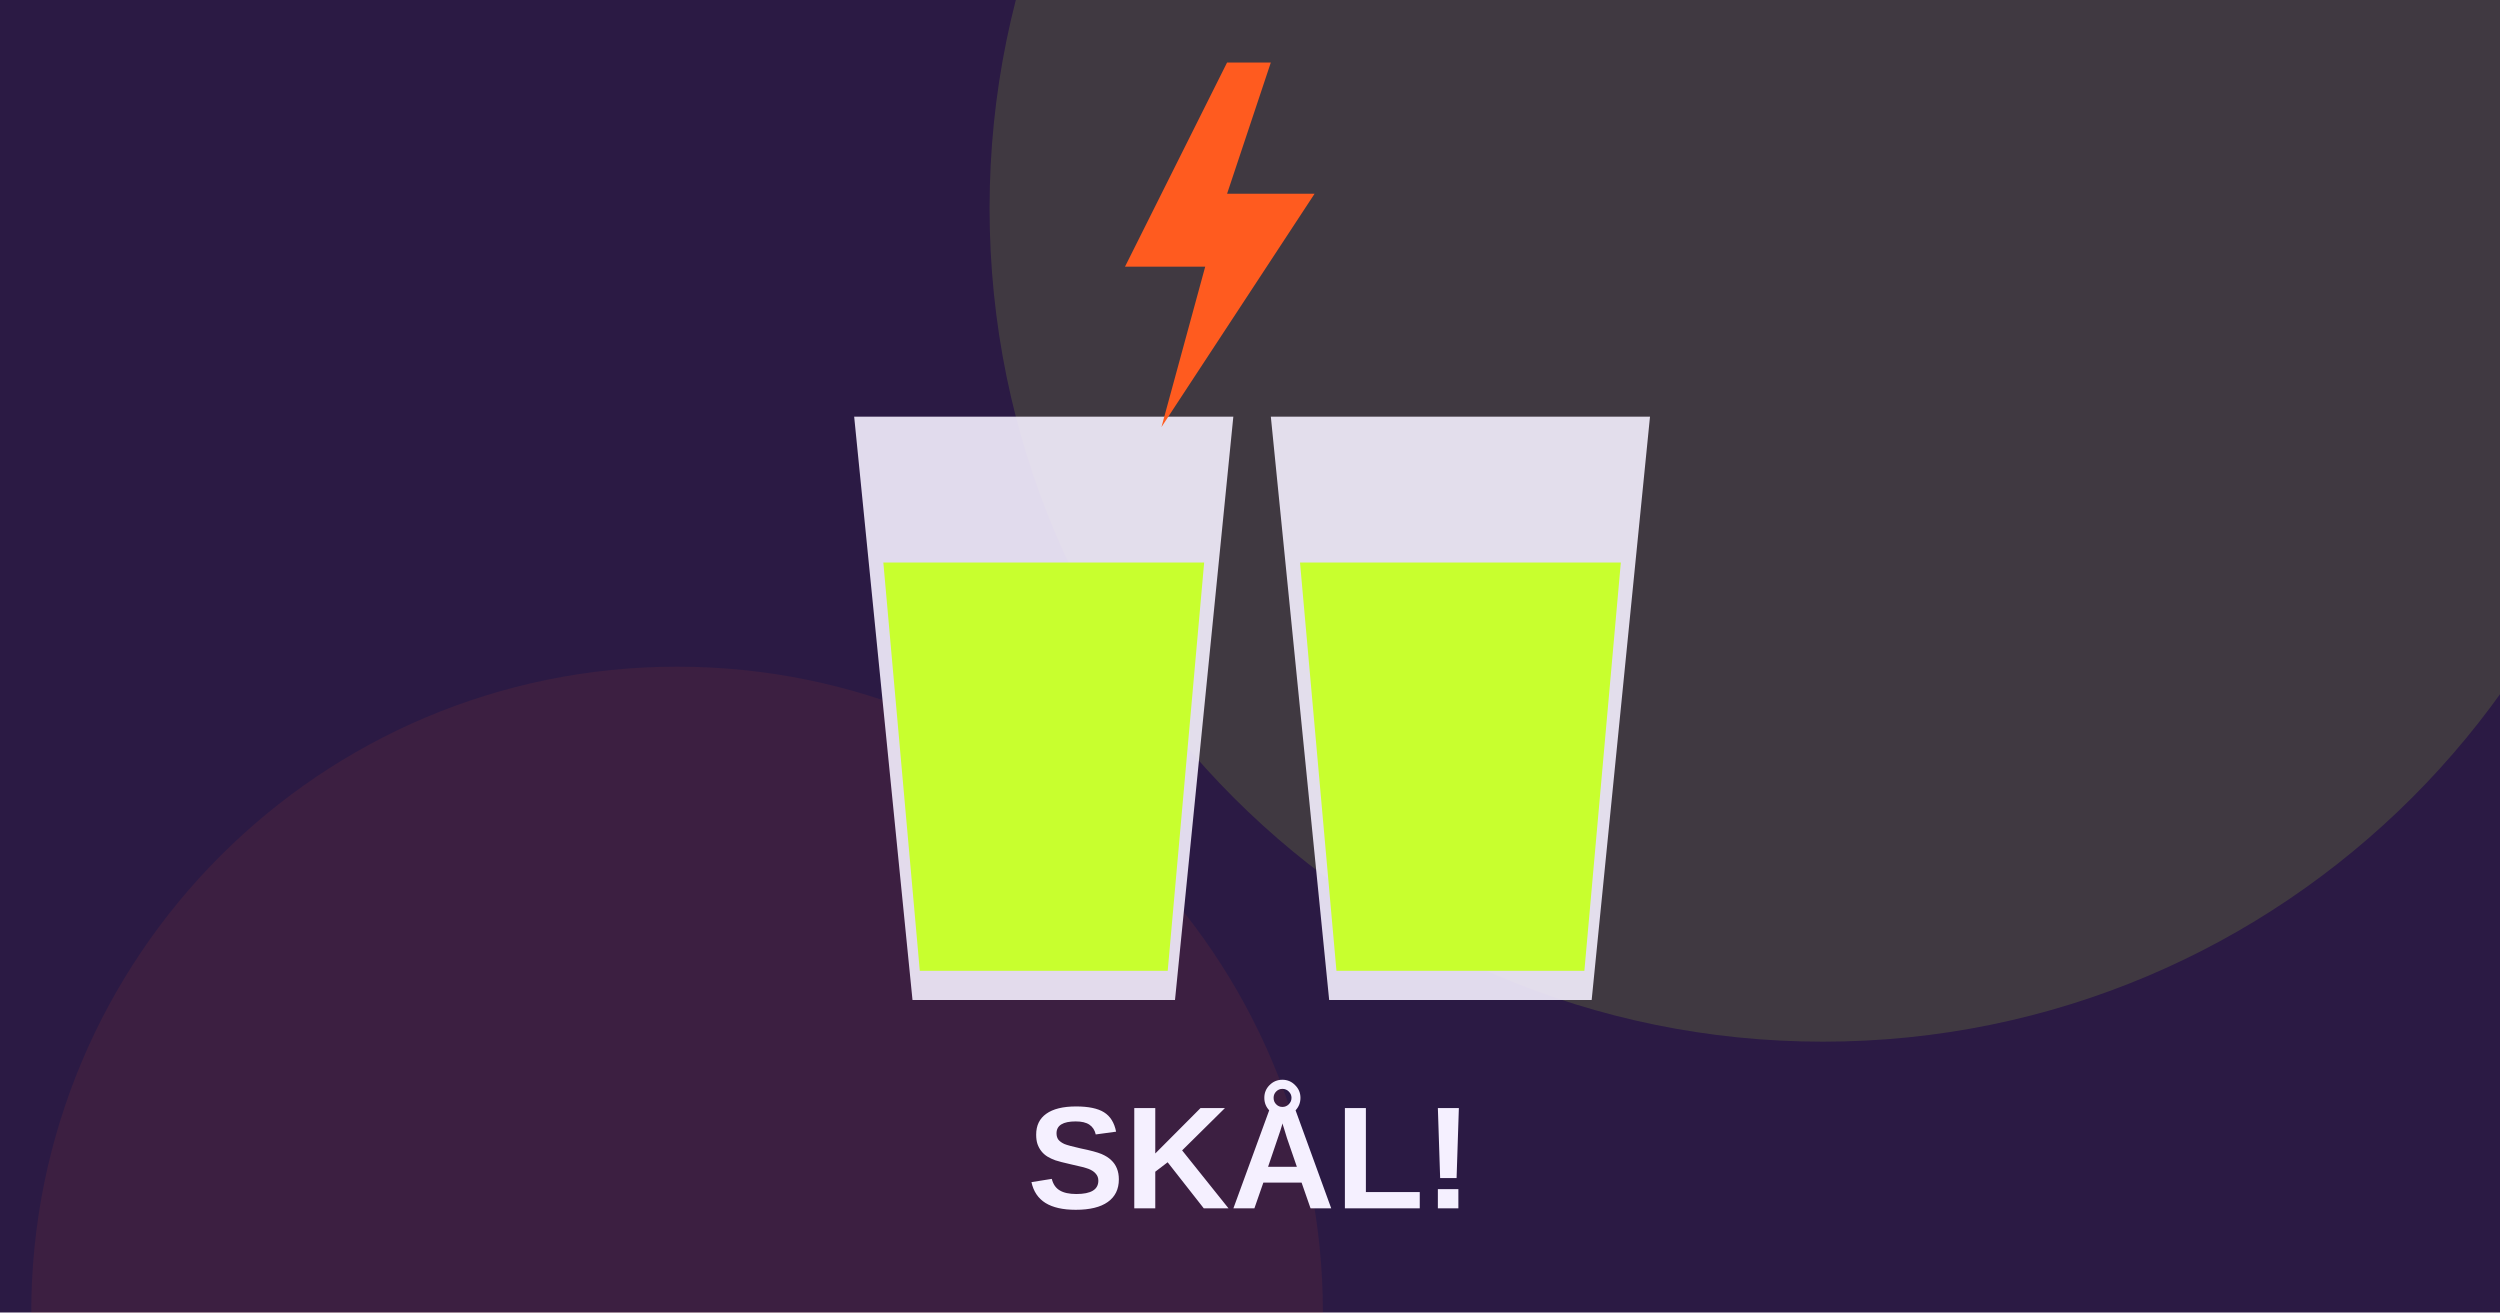
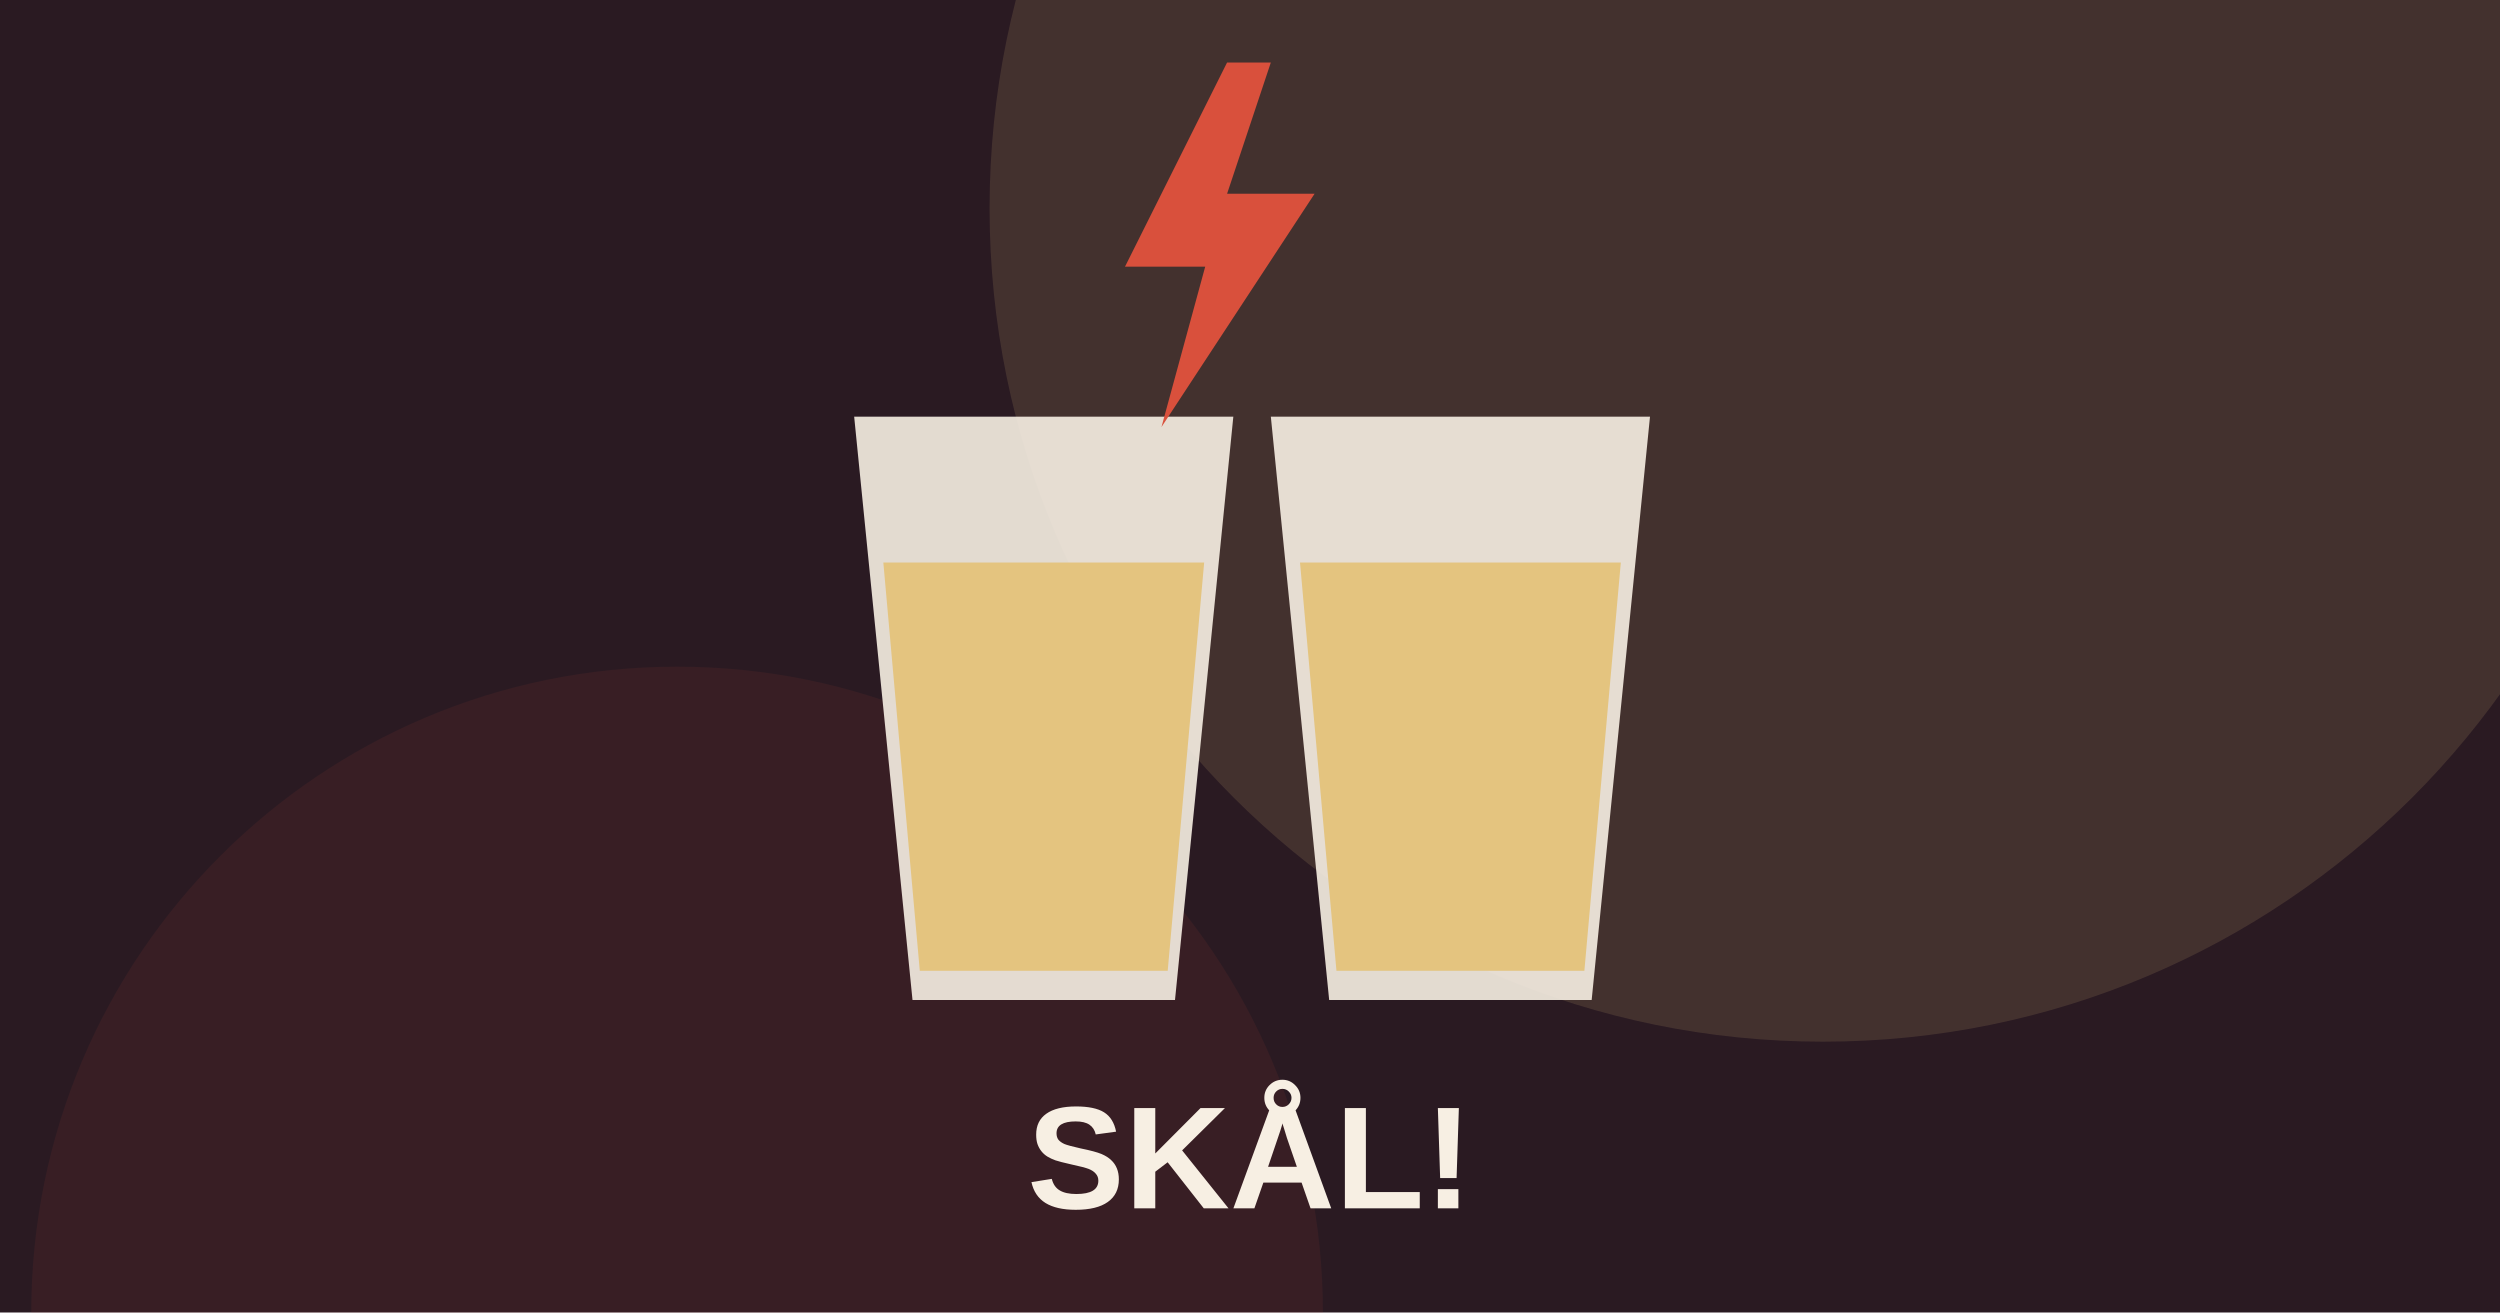
<svg xmlns="http://www.w3.org/2000/svg" viewBox="0 0 240 126" width="240" height="126">
-   <rect width="240" height="126" fill="#2B1A44" />
-   <circle cx="175" cy="20" r="80" fill="#C8FF2E" opacity=".14" />
-   <circle cx="65" cy="126" r="62" fill="#FF5B1F" opacity=".08" />
-   <path d="M82 40 L118.4 40 L112.8 96.0 L87.6 96.0 Z" fill="#F5F0FF" opacity=".9" />
-   <path d="M84.8 54.0 L115.6 54.0 L112.1 93.2 L88.3 93.2 Z" fill="#C8FF2E" />
-   <path d="M122 40 L158.4 40 L152.8 96.0 L127.6 96.0 Z" fill="#F5F0FF" opacity=".9" />
-   <path d="M124.8 54.0 L155.6 54.0 L152.1 93.2 L128.3 93.2 Z" fill="#C8FF2E" />
-   <path d="M117.8 6 L108 25.6 L115.7 25.6 L111.5 41.0 L126.2 18.6 L117.8 18.6 L122.0 6 Z" fill="#FF5B1F" />
-   <text x="120" y="116" font-size="14" fill="#F5F0FF" font-family="Arial,Helvetica,sans-serif" font-weight="700" text-anchor="middle">SKÅL!</text>
+   <rect width="240" height="126" fill="#2A1A22" />
+   <circle cx="175" cy="20" r="80" fill="#E4C47F" opacity=".14" />
+   <circle cx="65" cy="126" r="62" fill="#D9503C" opacity=".08" />
+   <path d="M82 40 L118.4 40 L112.8 96.0 L87.6 96.0 Z" fill="#F7EFE3" opacity=".9" />
+   <path d="M84.8 54.0 L115.6 54.0 L112.1 93.2 L88.3 93.2 Z" fill="#E4C47F" />
+   <path d="M122 40 L158.4 40 L152.8 96.0 L127.6 96.0 Z" fill="#F7EFE3" opacity=".9" />
+   <path d="M124.8 54.0 L155.6 54.0 L152.1 93.2 L128.3 93.2 Z" fill="#E4C47F" />
+   <path d="M117.8 6 L108 25.6 L115.7 25.6 L111.5 41.0 L126.2 18.6 L117.8 18.6 L122.0 6 Z" fill="#D9503C" />
+   <text x="120" y="116" font-size="14" fill="#F7EFE3" font-family="Arial,Helvetica,sans-serif" font-weight="700" text-anchor="middle">SKÅL!</text>
</svg>
